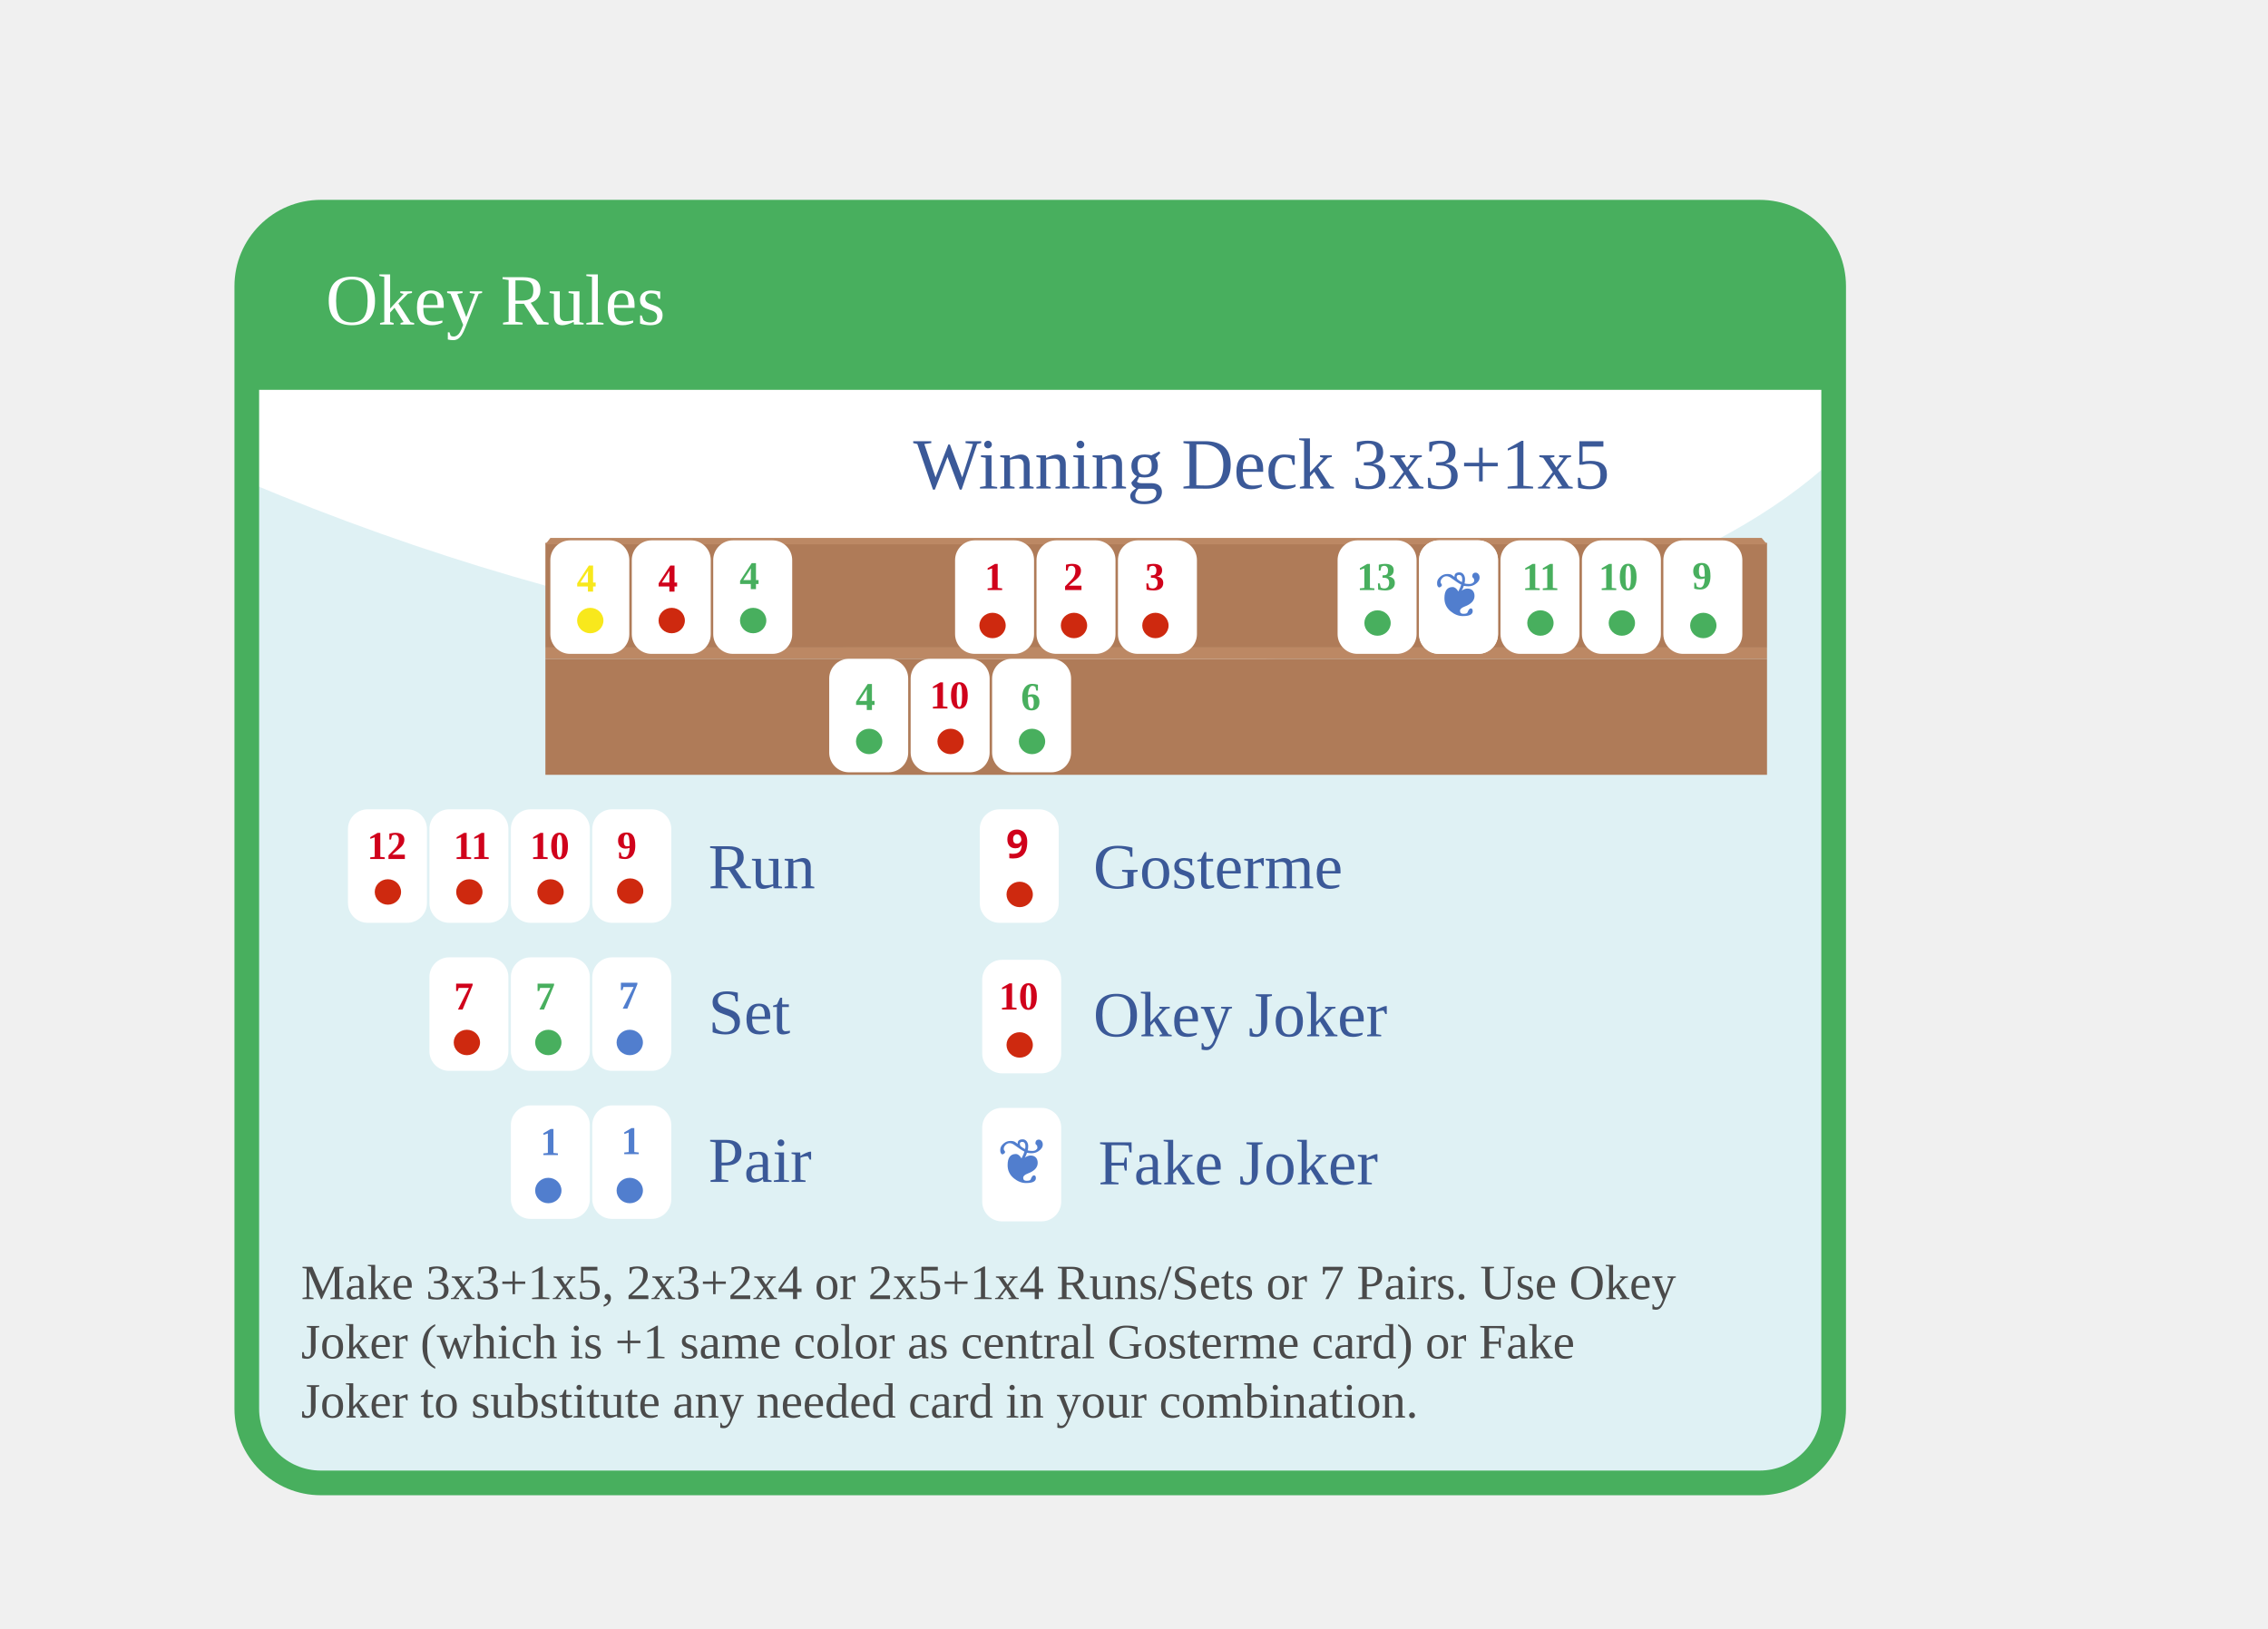
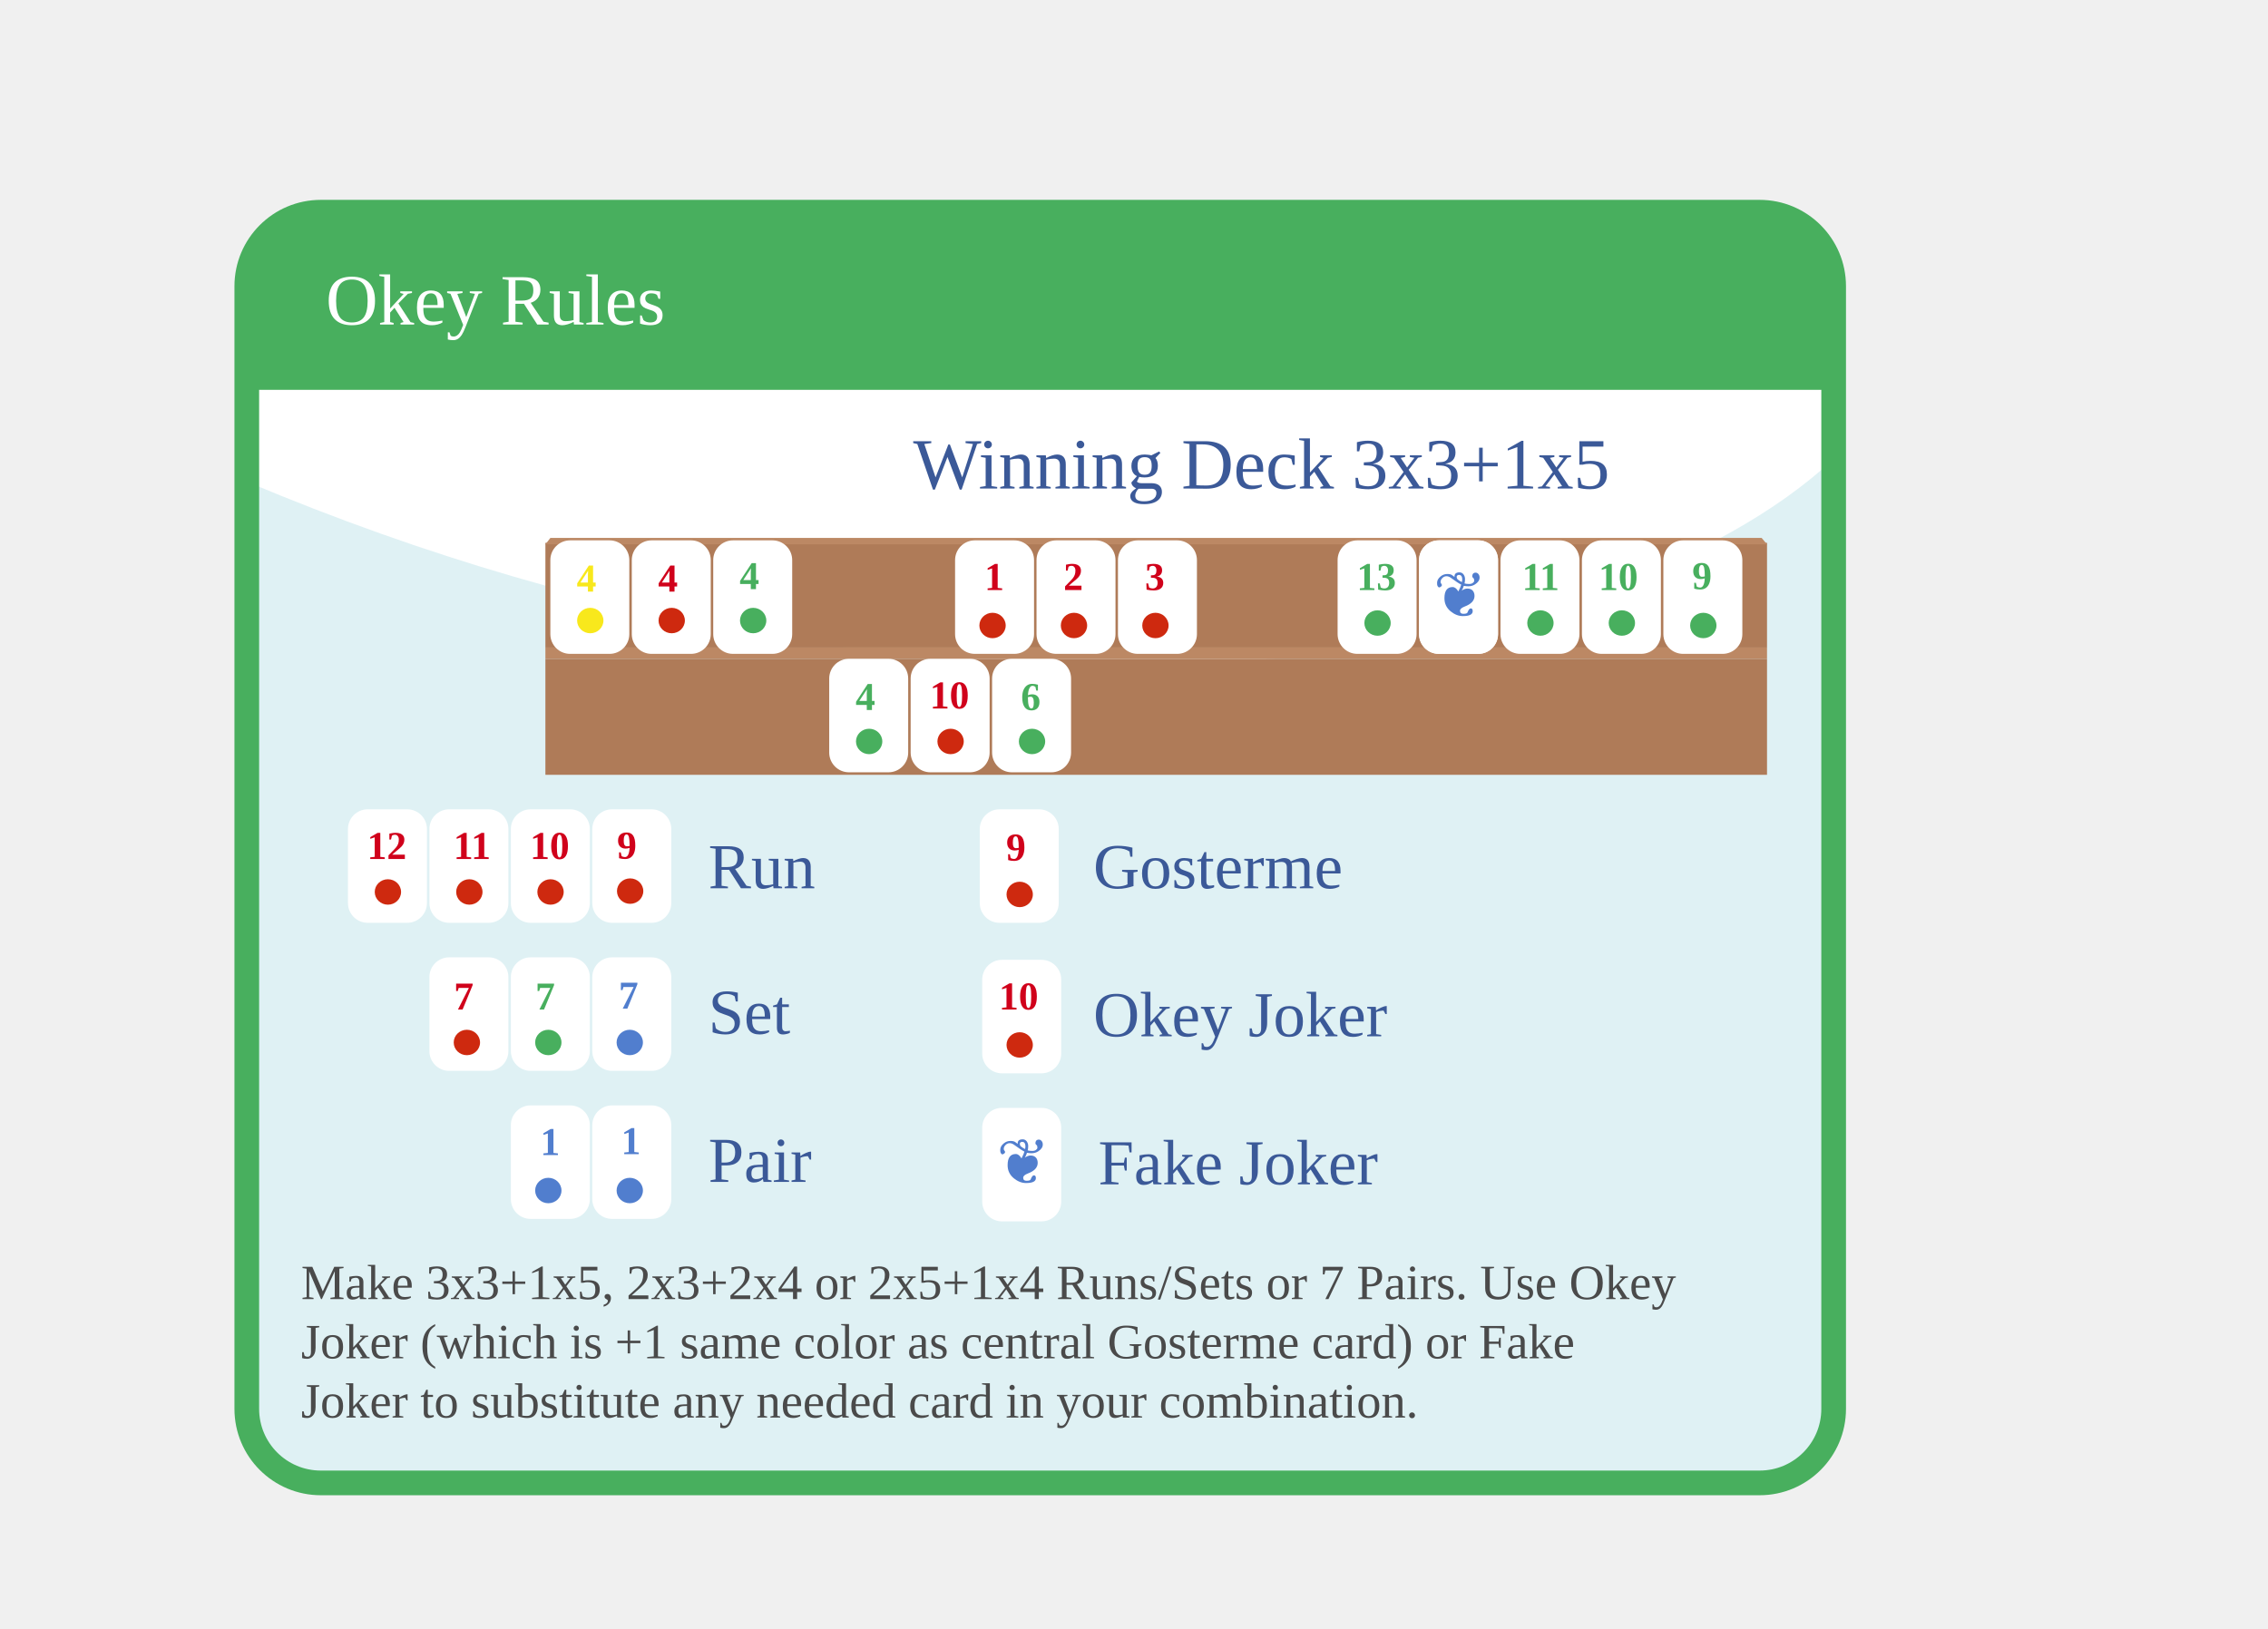
<svg xmlns="http://www.w3.org/2000/svg" width="919px" height="660px" viewBox="0 0 919 660" version="1.1">
  <defs />
  <g id="Page-1" stroke="none" stroke-width="1" fill="none" fill-rule="evenodd">
    <g id="Okey-Rules" transform="translate(100, 86)">
      <g id="Dialog-2">
        <rect id="Rectangle-54-2" fill="#FFFFFF" x="0" y="0" width="643" height="515" rx="30" />
        <path d="M0,109.2 L0,494.566 C0,505.851 9.244,515 20.643,515 L622.357,515 C633.758,515 643,505.839 643,494.558 L643,100 C552.175,184.84 291.053,231.86 0,109.2 L0,109.2 Z" id="Rectangle-60" fill="#DFF1F4" />
        <path d="M617,1 C533.816,0.22 200.886,1 20,1 C15.828,1 0,18 0,18 L0,72 L643,72 L643,18 C643,18 629.237,1.115 617,1 Z" id="Rectangle-55" fill="#48AF5E" />
        <rect id="Rectangle-54" stroke="#48AF5E" stroke-width="10" x="0" y="0" width="643" height="515" rx="30" />
      </g>
      <g id="Notes" transform="translate(22, 420)" font-size="20" font-family="Exo 2" fill="#4A4A4A" font-weight="normal">
        <text id="Make-3x3+1x5,-2x3+2x">
          <tspan x="0" y="20.5">Make 3x3+1x5, 2x3+2x4 or 2x5+1x4 Runs/Sets or 7 Pairs. Use Okey </tspan>
          <tspan x="0" y="44.5">Joker (which is +1 same color as central Gosterme card) or Fake </tspan>
          <tspan x="0" y="68.5">Joker to substitute any needed card in your combination.</tspan>
        </text>
      </g>
      <g id="Winning-Deck-3x3+1x5" transform="translate(270, 83)" font-size="29.302" font-family="Exo 2" fill="#3B5998" font-weight="normal">
        <text>
          <tspan x="0" y="29">Winning Deck 3x3+1x5</tspan>
        </text>
      </g>
      <g id="Group" transform="translate(32, 17)" font-size="29.302" font-family="Exo 2" fill="#FFFFFF" font-weight="normal">
        <text id="Okey-Rules">
          <tspan x="0" y="28.528">Okey Rules</tspan>
        </text>
      </g>
      <g id="Small-Deck" transform="translate(121, 132)">
        <g id="Deck">
          <rect id="Rectangle-path" fill="#AF7B58" x="0" y="2" width="495" height="42.449" />
          <rect id="Rectangle-path" fill="#AF7B58" x="0" y="49" width="495" height="47.02" />
          <path d="M495,44.415 L215.964,44.415 L0,44.408 L0,48.973 L213.326,48.973 L495,48.98 L495,44.415 L495,44.415 Z" id="Shape" fill="#BC8864" />
          <path d="M495,2.612 L0,2.612 L2.022,0 L492.817,0 L495,2.612 L495,2.612 Z" id="Shape" fill="#BC8864" />
        </g>
        <g id="1x3-Fours-Set" transform="translate(2, 1)">
          <g id="Slot-1,1-2">
            <rect id="Shape" fill="#FFFFFF" x="0" y="0" width="32" height="46" rx="8" />
            <text id="4" fill="#F8E81C" font-family="Exo 2" font-size="16.011" font-weight="bold">
              <tspan x="10.665" y="20.766">4</tspan>
            </text>
            <path d="M16.179,37.655 C19.125,37.655 21.513,35.347 21.513,32.5 C21.513,29.653 19.125,27.345 16.179,27.345 C13.234,27.345 10.846,29.653 10.846,32.5 C10.846,35.347 13.234,37.655 16.179,37.655 L16.179,37.655 Z" id="Oval-23" fill="#F8E81C" />
          </g>
          <g id="Slot-1,1-3" transform="translate(33, 0)">
            <rect id="Shape" fill="#FFFFFF" x="0" y="0" width="32" height="46" rx="8" />
            <text id="4" font-family="Exo 2" font-size="16.011" font-weight="bold" fill="#D0011B">
              <tspan x="10.665" y="20.766">4</tspan>
            </text>
            <path d="M16.179,37.655 C19.125,37.655 21.513,35.347 21.513,32.5 C21.513,29.653 19.125,27.345 16.179,27.345 C13.234,27.345 10.846,29.653 10.846,32.5 C10.846,35.347 13.234,37.655 16.179,37.655 L16.179,37.655 Z" id="Oval-23" fill="#CE290F" />
          </g>
          <g id="Slot-1,1-4" transform="translate(66, 0)">
            <rect id="Shape" fill="#FFFFFF" x="0" y="0" width="32" height="46" rx="8" />
            <text id="4" font-family="Exo 2" font-size="16.011" font-weight="bold" fill="#48AF5E">
              <tspan x="10.665" y="19.766">4</tspan>
            </text>
            <path d="M16.179,37.655 C19.125,37.655 21.513,35.347 21.513,32.5 C21.513,29.653 19.125,27.345 16.179,27.345 C13.234,27.345 10.846,29.653 10.846,32.5 C10.846,35.347 13.234,37.655 16.179,37.655 L16.179,37.655 Z" id="Oval-23" fill="#48AF5E" />
          </g>
        </g>
        <g id="1x3-Green-Run" transform="translate(115, 49)">
          <g id="Slot-1,1-5">
            <rect id="Shape" fill="#FFFFFF" x="0" y="0" width="32" height="46" rx="8" />
            <text id="4" font-family="Exo 2" font-size="16.011" font-weight="bold" fill="#48AF5E">
              <tspan x="10.665" y="20.766">4</tspan>
            </text>
            <path d="M16.179,38.655 C19.125,38.655 21.513,36.347 21.513,33.5 C21.513,30.653 19.125,28.345 16.179,28.345 C13.234,28.345 10.846,30.653 10.846,33.5 C10.846,36.347 13.234,38.655 16.179,38.655 L16.179,38.655 Z" id="Oval-23" fill="#48AF5E" />
          </g>
          <g id="Slot-1,1-7" transform="translate(66, 0)">
            <rect id="Shape" fill="#FFFFFF" x="0" y="0" width="32" height="46" rx="8" />
            <path d="M16.179,38.655 C19.125,38.655 21.513,36.347 21.513,33.5 C21.513,30.653 19.125,28.345 16.179,28.345 C13.234,28.345 10.846,30.653 10.846,33.5 C10.846,36.347 13.234,38.655 16.179,38.655 L16.179,38.655 Z" id="Oval-23" fill="#48AF5E" />
            <text id="6" font-family="Exo 2" font-size="16.011" font-weight="bold" fill="#48AF5E">
              <tspan x="11.665" y="20.766">6</tspan>
            </text>
          </g>
          <g id="Okey-Run" transform="translate(33, 0)">
            <rect id="Shape" fill="#FFFFFF" x="0" y="0" width="32" height="46" rx="8" />
            <path d="M16.179,38.655 C19.125,38.655 21.513,36.347 21.513,33.5 C21.513,30.653 19.125,28.345 16.179,28.345 C13.234,28.345 10.846,30.653 10.846,33.5 C10.846,36.347 13.234,38.655 16.179,38.655 L16.179,38.655 Z" id="Oval-23" fill="#CE290F" />
            <text id="10" font-family="Exo 2" font-size="16.011" font-weight="bold" fill="#D0011B">
              <tspan x="7.74" y="20.136">10</tspan>
            </text>
          </g>
        </g>
        <g id="1x5-Red-Run" transform="translate(321, 1)">
          <g id="Slot-1,1-17" transform="translate(66, 0)">
            <rect id="Shape" fill="#FFFFFF" x="0" y="0" width="32" height="46" rx="8" />
            <path d="M16.179,38.655 C19.125,38.655 21.513,36.347 21.513,33.5 C21.513,30.653 19.125,28.345 16.179,28.345 C13.234,28.345 10.846,30.653 10.846,33.5 C10.846,36.347 13.234,38.655 16.179,38.655 L16.179,38.655 Z" id="Oval-23" fill="#48AF5E" />
            <text id="11" font-family="Exo 2" font-size="16.011" font-weight="bold" fill="#48AF5E">
              <tspan x="8.74" y="20.136">11</tspan>
            </text>
          </g>
          <g id="Slot-1,1-14" transform="translate(33, 0)">
            <rect id="Shape" fill="#FFFFFF" x="0" y="0" width="32" height="46" rx="8" />
            <path d="M15.179,39.655 C18.125,39.655 20.513,37.347 20.513,34.5 C20.513,31.653 18.125,29.345 15.179,29.345 C12.234,29.345 9.846,31.653 9.846,34.5 C9.846,37.347 12.234,39.655 15.179,39.655 L15.179,39.655 Z" id="Oval-23" fill="#48AF5E" />
            <text id="12" font-family="Lucida Grande" font-size="16.011" font-weight="bold" fill="#48AF5E">
              <tspan x="4.626" y="20.136">12</tspan>
            </text>
          </g>
          <g id="Slot-1,1-18">
            <rect id="Shape" fill="#FFFFFF" x="0" y="0" width="32" height="46" rx="8" />
            <text id="13" font-family="Exo 2" font-size="16.011" font-weight="bold" fill="#48AF5E">
              <tspan x="7.74" y="20.136">13</tspan>
            </text>
            <path d="M16.179,38.655 C19.125,38.655 21.513,36.347 21.513,33.5 C21.513,30.653 19.125,28.345 16.179,28.345 C13.234,28.345 10.846,30.653 10.846,33.5 C10.846,36.347 13.234,38.655 16.179,38.655 L16.179,38.655 Z" id="Oval-23" fill="#48AF5E" />
          </g>
          <g id="Slot-1,1-15" transform="translate(99, 0)">
            <rect id="Shape" fill="#FFFFFF" x="0" y="0" width="32" height="46" rx="8" />
            <path d="M16.179,38.655 C19.125,38.655 21.513,36.347 21.513,33.5 C21.513,30.653 19.125,28.345 16.179,28.345 C13.234,28.345 10.846,30.653 10.846,33.5 C10.846,36.347 13.234,38.655 16.179,38.655 L16.179,38.655 Z" id="Oval-23" fill="#48AF5E" />
            <text id="10" font-family="Exo 2" font-size="16.011" font-weight="bold" fill="#48AF5E">
              <tspan x="6.74" y="20.136">10</tspan>
            </text>
          </g>
          <g id="Slot-1,1-16" transform="translate(132, 0)">
            <rect id="Shape" fill="#FFFFFF" x="0" y="0" width="32" height="46" rx="8" />
            <path d="M16.179,39.655 C19.125,39.655 21.513,37.347 21.513,34.5 C21.513,31.653 19.125,29.345 16.179,29.345 C13.234,29.345 10.846,31.653 10.846,34.5 C10.846,37.347 13.234,39.655 16.179,39.655 L16.179,39.655 Z" id="Oval-23" fill="#48AF5E" />
            <text id="9" font-family="Exo 2" font-size="16.011" font-weight="bold" fill="#48AF5E">
              <tspan x="11.665" y="19.766">9</tspan>
            </text>
          </g>
          <g id="Jocker-Run" transform="translate(33, 0)">
            <rect id="Shape" fill="#FFFFFF" x="0" y="0" width="32" height="46" rx="8" />
            <text id="❦" font-family="Zapf Dingbats" font-size="26" font-weight="normal" fill="#517ECE">
              <tspan x="5.71" y="31.222">❦</tspan>
            </text>
          </g>
        </g>
        <g id="1x3-Red-Run" transform="translate(166, 1)">
          <g id="Slot-1,1-21" transform="translate(66, 0)">
            <rect id="Shape" fill="#FFFFFF" x="0" y="0" width="32" height="46" rx="8" />
            <path d="M15.179,39.655 C18.125,39.655 20.513,37.347 20.513,34.5 C20.513,31.653 18.125,29.345 15.179,29.345 C12.234,29.345 9.846,31.653 9.846,34.5 C9.846,37.347 12.234,39.655 15.179,39.655 L15.179,39.655 Z" id="Oval-23" fill="#CE290F" />
            <text id="3" font-family="Exo 2" font-size="16.011" font-weight="bold" fill="#D0011B">
              <tspan x="10.903" y="20.136">3</tspan>
            </text>
          </g>
          <g id="Slot-1,1-19" transform="translate(33, 0)">
            <rect id="Shape" fill="#FFFFFF" x="0" y="0" width="32" height="46" rx="8" />
            <path d="M15.179,39.655 C18.125,39.655 20.513,37.347 20.513,34.5 C20.513,31.653 18.125,29.345 15.179,29.345 C12.234,29.345 9.846,31.653 9.846,34.5 C9.846,37.347 12.234,39.655 15.179,39.655 L15.179,39.655 Z" id="Oval-23" fill="#CE290F" />
            <text id="2" font-family="Exo 2" font-size="16.011" font-weight="bold" fill="#D0011B">
              <tspan x="10.903" y="20.136">2</tspan>
            </text>
          </g>
          <g id="Slot-1,1-20">
            <rect id="Shape" fill="#FFFFFF" x="0" y="0" width="32" height="46" rx="8" />
            <text id="1" font-family="Exo 2" font-size="16.011" font-weight="bold" fill="#D0011B">
              <tspan x="11.903" y="20.136">1</tspan>
            </text>
            <path d="M15.179,39.655 C18.125,39.655 20.513,37.347 20.513,34.5 C20.513,31.653 18.125,29.345 15.179,29.345 C12.234,29.345 9.846,31.653 9.846,34.5 C9.846,37.347 12.234,39.655 15.179,39.655 L15.179,39.655 Z" id="Oval-23" fill="#CE290F" />
          </g>
        </g>
      </g>
      <g id="Run" transform="translate(41, 242)">
        <g id="Slot-1,1-10" transform="translate(33, 0)">
          <rect id="Shape" fill="#FFFFFF" x="0" y="0" width="32" height="46" rx="8" />
          <path d="M16.179,38.655 C19.125,38.655 21.513,36.347 21.513,33.5 C21.513,30.653 19.125,28.345 16.179,28.345 C13.234,28.345 10.846,30.653 10.846,33.5 C10.846,36.347 13.234,38.655 16.179,38.655 L16.179,38.655 Z" id="Oval-23" fill="#CE290F" />
          <text id="11" font-family="Exo 2" font-size="16.011" font-weight="bold" fill="#D0011B">
            <tspan x="9.74" y="20.136">11</tspan>
          </text>
        </g>
        <g id="Slot-1,1-13">
          <rect id="Shape" fill="#FFFFFF" x="0" y="0" width="32" height="46" rx="8" />
          <text id="12" font-family="Exo 2" font-size="16.011" font-weight="bold" fill="#D0011B">
            <tspan x="7.74" y="20.136">12</tspan>
          </text>
          <path d="M16.179,38.655 C19.125,38.655 21.513,36.347 21.513,33.5 C21.513,30.653 19.125,28.345 16.179,28.345 C13.234,28.345 10.846,30.653 10.846,33.5 C10.846,36.347 13.234,38.655 16.179,38.655 L16.179,38.655 Z" id="Oval-23" fill="#CE290F" />
        </g>
        <g id="Slot-1,1-8" transform="translate(66, 0)">
          <rect id="Shape" fill="#FFFFFF" x="0" y="0" width="32" height="46" rx="8" />
          <path d="M21.407,33.505 C21.407,30.658 19.019,28.35 16.073,28.35 C13.128,28.35 10.74,30.658 10.74,33.505 C10.74,36.352 13.128,38.66 16.073,38.66 C19.019,38.66 21.407,36.352 21.407,33.505 Z" id="Oval-23" fill="#CE290F" />
          <text id="10" font-family="Exo 2" font-size="16.011" font-weight="bold" fill="#D0011B">
            <tspan x="7.74" y="20.136">10</tspan>
          </text>
        </g>
        <g id="Slot-1,1-9" transform="translate(99, 0)">
          <rect id="Shape" fill="#FFFFFF" x="0" y="0" width="32" height="46" rx="8" />
          <path d="M15.333,38.31 C18.279,38.31 20.667,36.002 20.667,33.155 C20.667,30.308 18.279,28 15.333,28 C12.388,28 10,30.308 10,33.155 C10,36.002 12.388,38.31 15.333,38.31 L15.333,38.31 Z" id="Oval-23" fill="#CE290F" />
          <text id="9" font-family="Exo 2" font-size="16.011" font-weight="bold" fill="#D0011B">
            <tspan x="10" y="20">9</tspan>
          </text>
        </g>
        <text font-family="Exo 2" font-size="26" font-weight="normal" fill="#3B5998">
          <tspan x="146" y="32">Run</tspan>
        </text>
      </g>
      <g id="Set" transform="translate(74, 302)">
        <g id="Slot-1,1-10">
          <rect id="Shape" fill="#FFFFFF" x="0" y="0" width="32" height="46" rx="8" />
          <path d="M15.179,39.655 C18.125,39.655 20.513,37.347 20.513,34.5 C20.513,31.653 18.125,29.345 15.179,29.345 C12.234,29.345 9.846,31.653 9.846,34.5 C9.846,37.347 12.234,39.655 15.179,39.655 L15.179,39.655 Z" id="Oval-23" fill="#CE290F" />
          <text id="7" font-family="Exo 2" font-size="16.011" font-weight="bold" fill="#D0011B">
            <tspan x="9.903" y="21.136">7</tspan>
          </text>
        </g>
        <g id="Slot-1,1-8" transform="translate(33, 0)">
          <rect id="Shape" fill="#FFFFFF" x="0" y="0" width="32" height="46" rx="8" />
          <path d="M15.179,39.655 C18.125,39.655 20.513,37.347 20.513,34.5 C20.513,31.653 18.125,29.345 15.179,29.345 C12.234,29.345 9.846,31.653 9.846,34.5 C9.846,37.347 12.234,39.655 15.179,39.655 L15.179,39.655 Z" id="Oval-23" fill="#48AF5E" />
          <text id="7" font-family="Exo 2" font-size="16.011" font-weight="bold" fill="#48AF5E">
            <tspan x="9.903" y="21.136">7</tspan>
          </text>
        </g>
        <g id="Slot-1,1-9" transform="translate(66, 0)">
          <rect id="Shape" fill="#FFFFFF" x="0" y="0" width="32" height="46" rx="8" />
          <path d="M15.179,39.655 C18.125,39.655 20.513,37.347 20.513,34.5 C20.513,31.653 18.125,29.345 15.179,29.345 C12.234,29.345 9.846,31.653 9.846,34.5 C9.846,37.347 12.234,39.655 15.179,39.655 L15.179,39.655 Z" id="Oval-23" fill="#517ECE" />
          <text id="7" font-family="Exo 2" font-size="16.011" font-weight="bold" fill="#517ECE">
            <tspan x="10.665" y="20.766">7</tspan>
          </text>
        </g>
        <text font-family="Exo 2" font-size="26" font-weight="normal" fill="#3B5998">
          <tspan x="113" y="31">Set</tspan>
        </text>
      </g>
      <g id="Pair" transform="translate(107, 362)">
        <g id="Slot-1,1-8">
          <rect id="Shape" fill="#FFFFFF" x="0" y="0" width="32" height="46" rx="8" />
          <path d="M15.179,39.655 C18.125,39.655 20.513,37.347 20.513,34.5 C20.513,31.653 18.125,29.345 15.179,29.345 C12.234,29.345 9.846,31.653 9.846,34.5 C9.846,37.347 12.234,39.655 15.179,39.655 L15.179,39.655 Z" id="Oval-23" fill="#517ECE" />
          <text id="1" font-family="Exo 2" font-size="16.011" font-weight="bold" fill="#517ECE">
            <tspan x="11.903" y="20.136">1</tspan>
          </text>
        </g>
        <g id="Slot-1,1-9" transform="translate(33, 0)">
          <rect id="Shape" fill="#FFFFFF" x="0" y="0" width="32" height="46" rx="8" />
          <path d="M15.179,39.655 C18.125,39.655 20.513,37.347 20.513,34.5 C20.513,31.653 18.125,29.345 15.179,29.345 C12.234,29.345 9.846,31.653 9.846,34.5 C9.846,37.347 12.234,39.655 15.179,39.655 L15.179,39.655 Z" id="Oval-23" fill="#517ECE" />
          <text id="1" fill="#517ECE" font-family="Exo 2" font-size="16.011" font-weight="bold">
            <tspan x="11.665" y="19.766">1</tspan>
          </text>
        </g>
        <text font-family="Exo 2" font-size="26" font-weight="normal" fill="#3B5998">
          <tspan x="80" y="31">Pair</tspan>
        </text>
      </g>
      <g id="Fake-Jocker" transform="translate(298, 363)">
        <g id="Slot-1,1-9">
          <rect id="Shape" fill="#FFFFFF" x="0" y="0" width="32" height="46" rx="8" />
          <text id="❦" font-family="Zapf Dingbats" font-size="26" font-weight="normal" fill="#517ECE">
            <tspan x="5.71" y="31">❦</tspan>
          </text>
        </g>
        <text id="Fake-Joker" font-family="Exo 2" font-size="26" font-weight="normal" fill="#3B5998">
          <tspan x="47" y="31">Fake Joker</tspan>
        </text>
      </g>
      <g id="Gosterme" transform="translate(297, 242)">
        <g id="Slot-1,1-11">
          <rect id="Shape" fill="#FFFFFF" x="0" y="0" width="32" height="46" rx="8" />
-           <text id="9" font-family="Lucida Grande" font-size="16.011" font-weight="bold" fill="#D0011B">
-             <tspan x="10.665" y="19.766">9</tspan>
+           <text id="9" font-family="Exo 2" font-size="16.011" font-weight="bold" fill="#D0011B">
+             <tspan x="10.665" y="20.766">9</tspan>
          </text>
          <path d="M16.179,39.655 C19.125,39.655 21.513,37.347 21.513,34.5 C21.513,31.653 19.125,29.345 16.179,29.345 C13.234,29.345 10.846,31.653 10.846,34.5 C10.846,37.347 13.234,39.655 16.179,39.655 L16.179,39.655 Z" id="Oval-23" fill="#CE290F" />
        </g>
        <text font-family="Exo 2" font-size="26" font-weight="normal" fill="#3B5998">
          <tspan x="46" y="32">Gosterme</tspan>
        </text>
      </g>
      <g id="Okey" transform="translate(298, 303)">
        <g id="Slot-1,1-12">
          <rect id="Shape" fill="#FFFFFF" x="0" y="0" width="32" height="46" rx="8" />
          <path d="M15.179,39.655 C18.125,39.655 20.513,37.347 20.513,34.5 C20.513,31.653 18.125,29.345 15.179,29.345 C12.234,29.345 9.846,31.653 9.846,34.5 C9.846,37.347 12.234,39.655 15.179,39.655 L15.179,39.655 Z" id="Oval-23" fill="#CE290F" />
          <text id="10" font-family="Exo 2" font-size="16.011" font-weight="bold" fill="#D0011B">
            <tspan x="6.74" y="20.136">10</tspan>
          </text>
        </g>
        <text id="Okey-Joker" font-family="Exo 2" font-size="26" font-weight="normal" fill="#3B5998">
          <tspan x="45" y="31">Okey Joker</tspan>
        </text>
      </g>
    </g>
  </g>
</svg>
